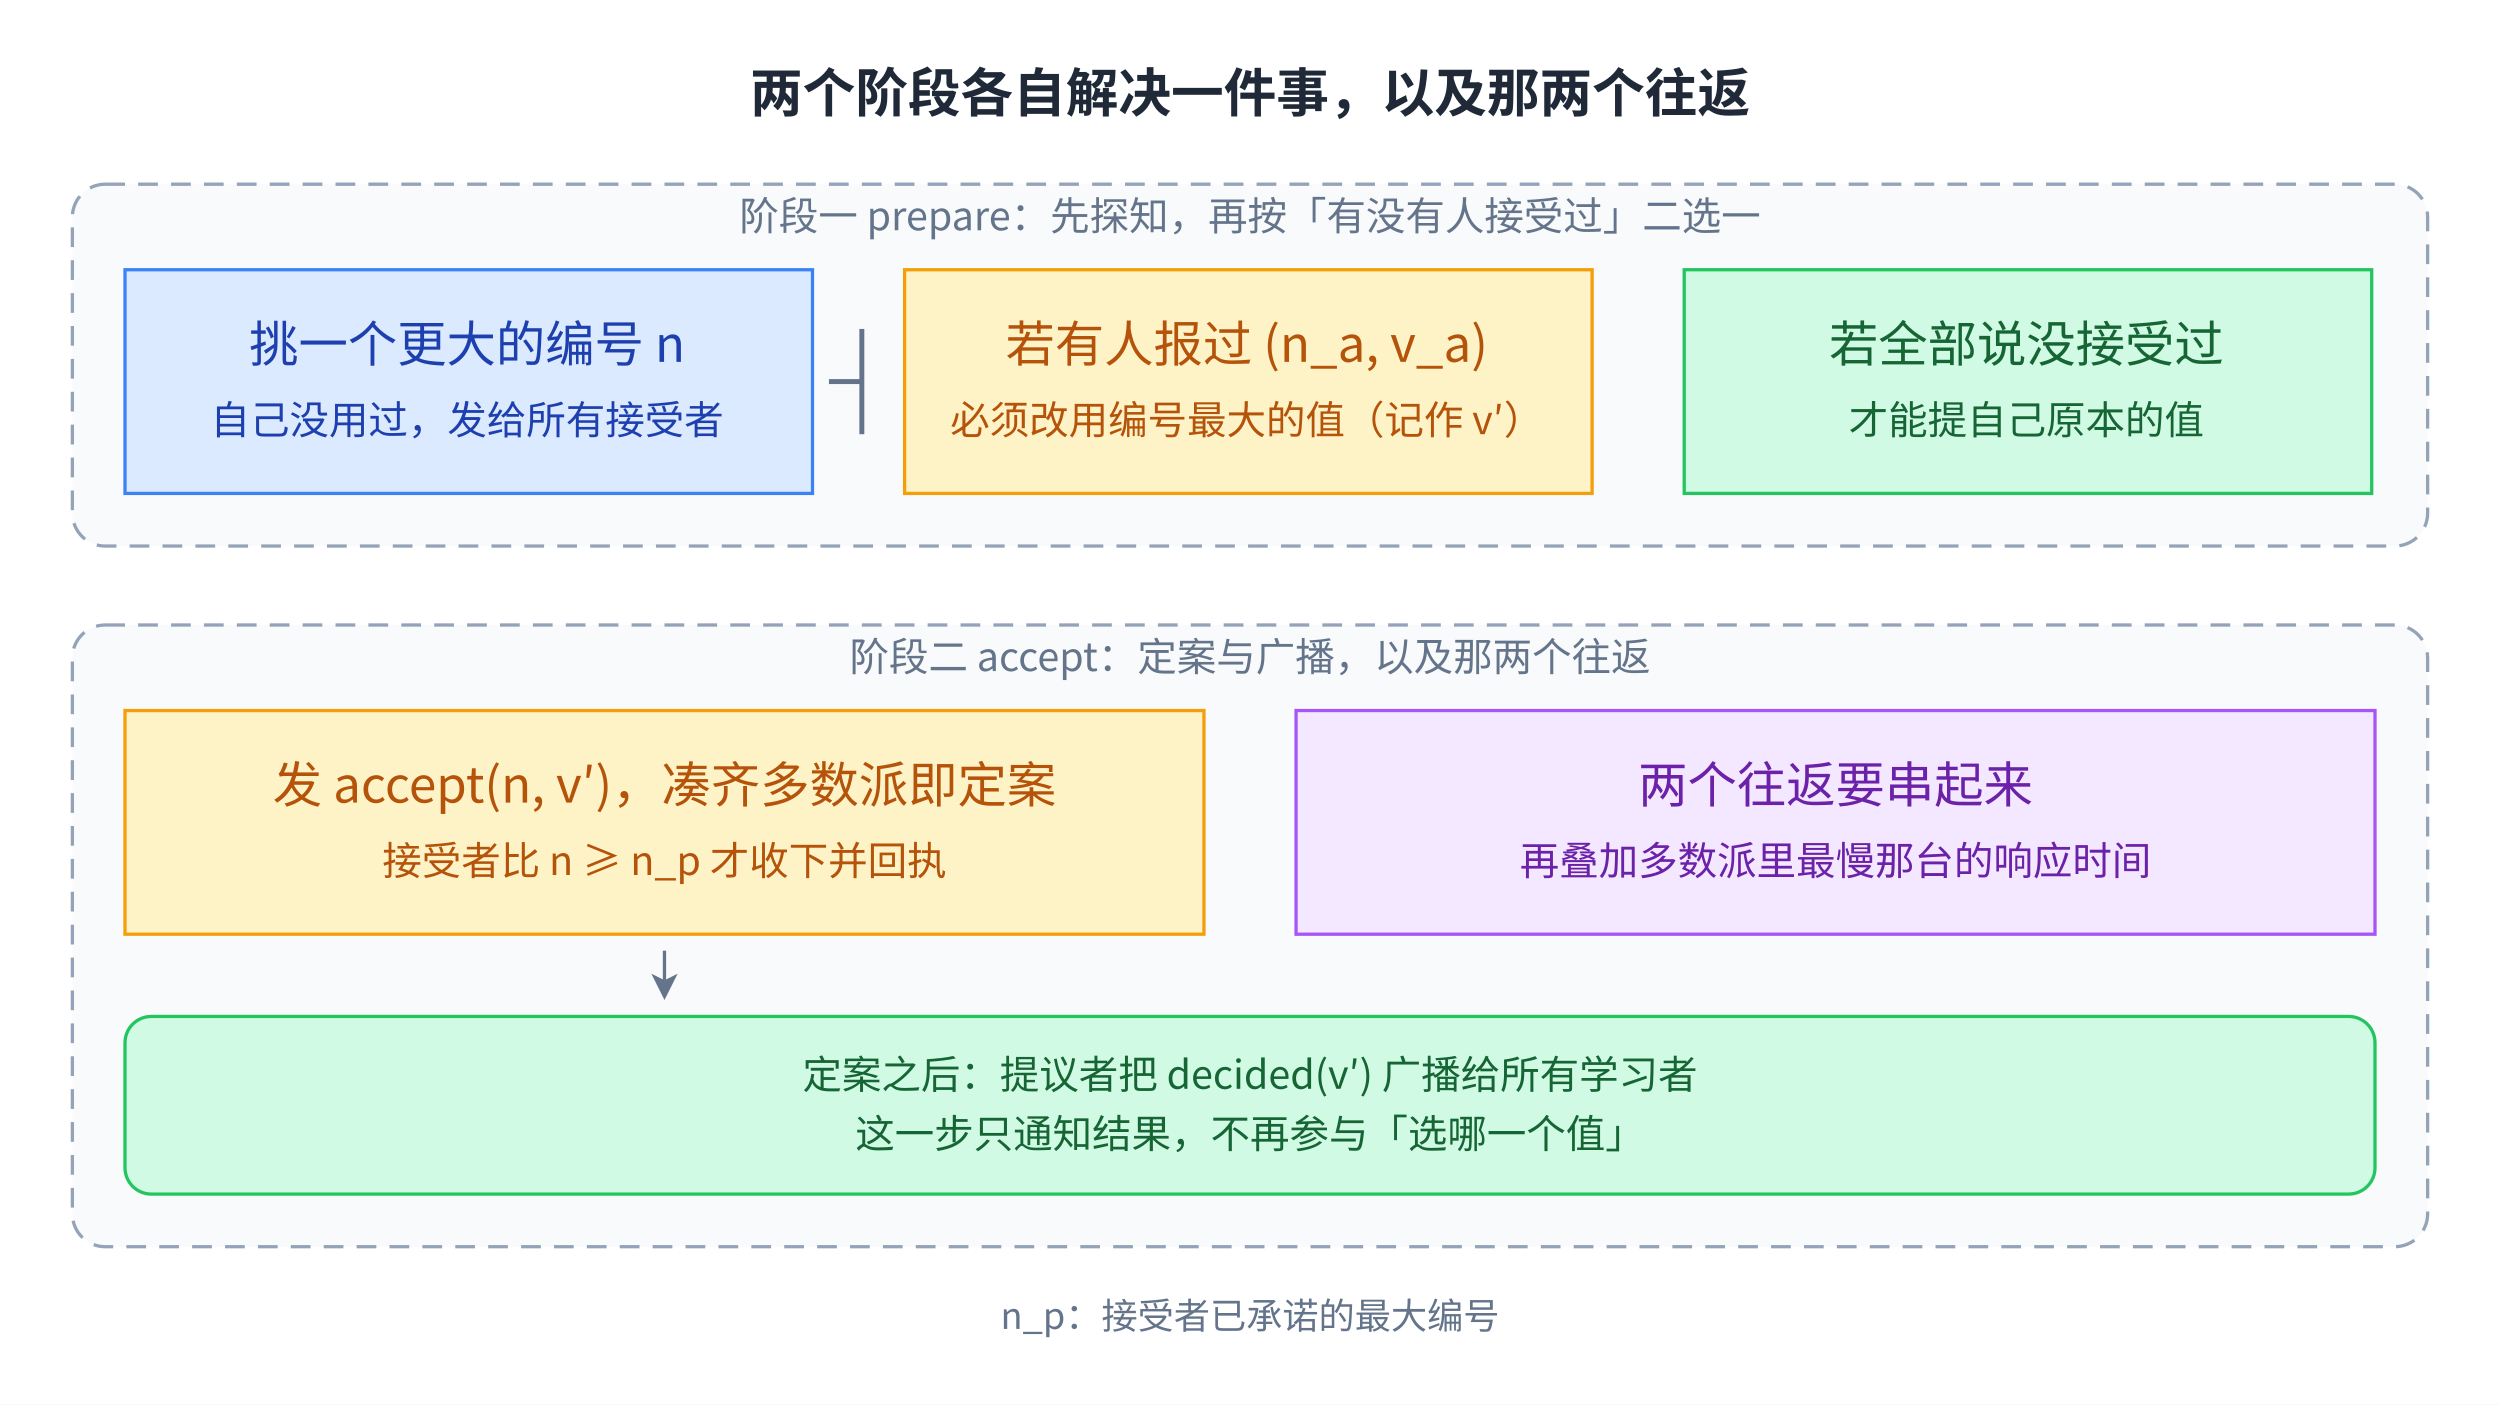
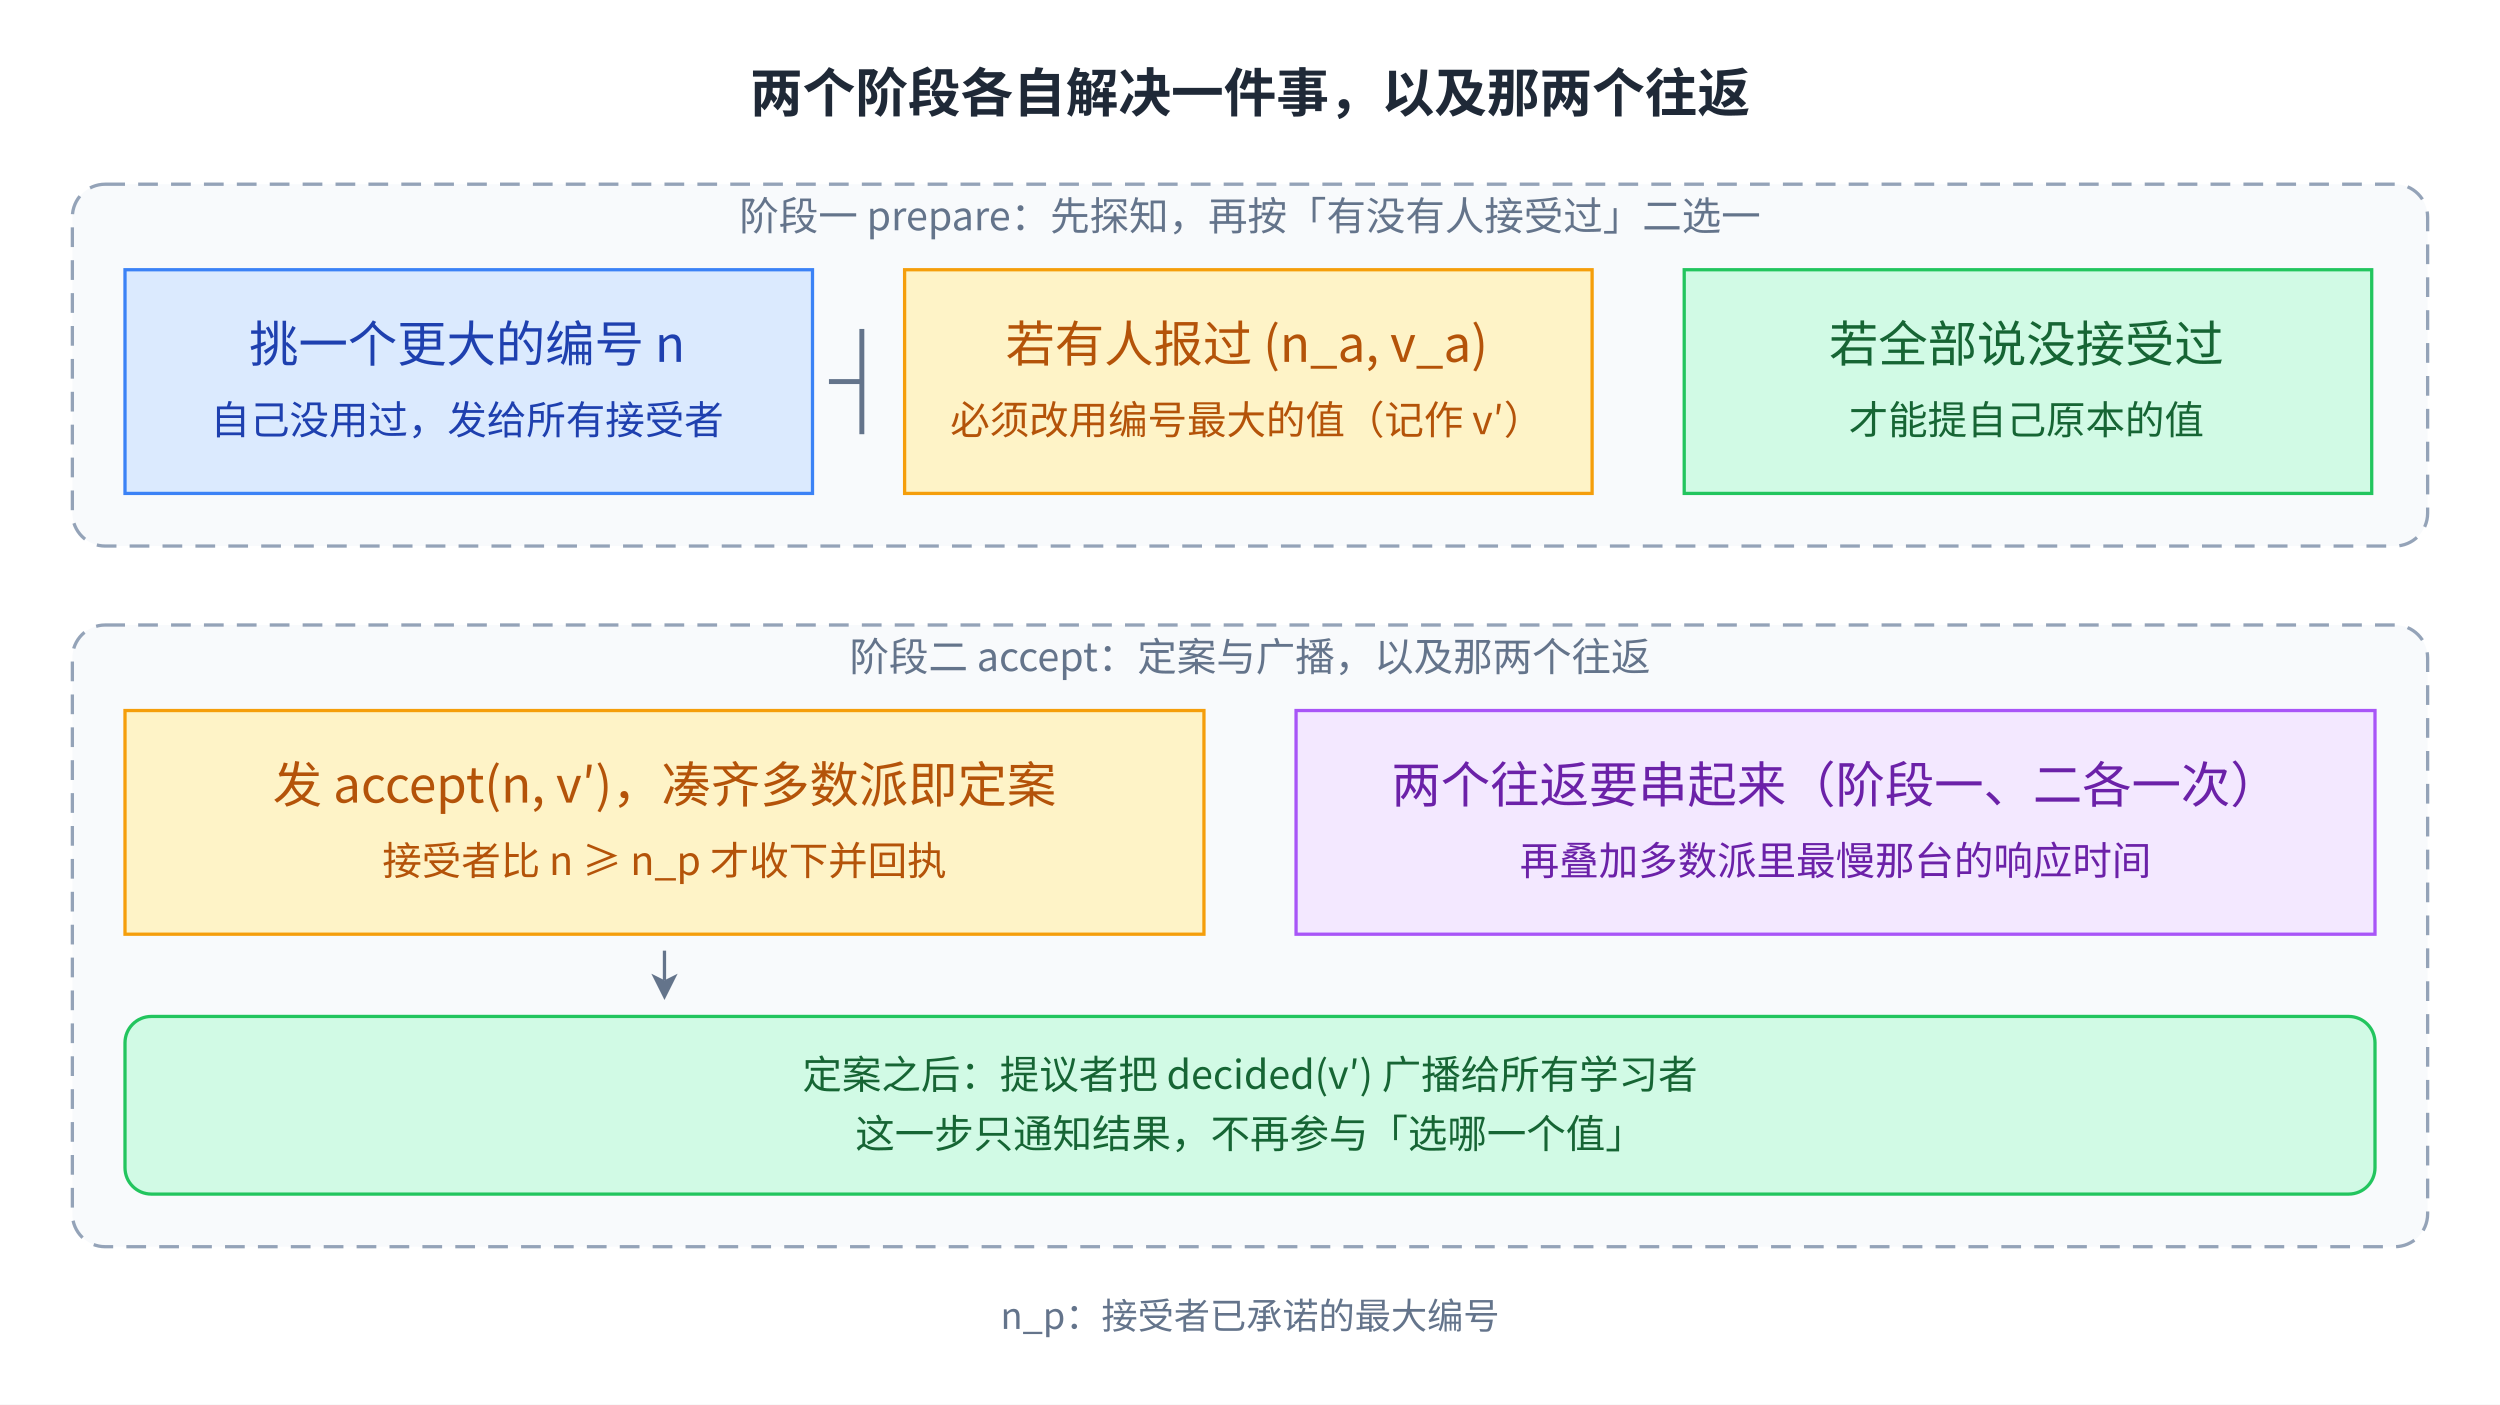
<svg xmlns="http://www.w3.org/2000/svg" viewBox="0 0 760 427" width="760" height="427" role="img" aria-labelledby="fig-paxos-2-title fig-paxos-2-desc">
  <defs>
    <style>
      text { font-family: 'PingFang SC', 'Microsoft YaHei', 'Noto Sans CJK SC', system-ui, sans-serif; }
    </style>
    <marker id="arrow" markerWidth="8" markerHeight="8" refX="2" refY="4" orient="auto" markerUnits="userSpaceOnUse">
      <path d="M0,0 L8,4 L0,8 L2,4 z" fill="#64748b" />
    </marker>
  </defs>
  <rect x="0" y="0" width="760" height="427" fill="#ffffff" />
  <text x="380" y="34" font-size="16" font-weight="600" fill="#1f2937" text-anchor="middle">两个阶段各自解决一件事，以及那两个往返</text>
  <rect x="22" y="56" width="716" height="110" rx="10" fill="#f8fafc" stroke="#94a3b8" stroke-dasharray="6,4" />
  <text x="380" y="70" font-size="12" fill="#64748b" text-anchor="middle">阶段一 prepare：先探知，再按「有没有人接受过」二选一</text>
  <rect x="22" y="190" width="716" height="189" rx="10" fill="#f8fafc" stroke="#94a3b8" stroke-dasharray="6,4" />
  <text x="380" y="204" font-size="12" fill="#64748b" text-anchor="middle">阶段二 accept：定案与广播，以及那两个往返</text>
  <path d="M252,116 L262,116" fill="none" stroke="#64748b" stroke-width="1.5" />
  <path d="M262,100 L262,132" fill="none" stroke="#64748b" stroke-width="1.5" />
  <rect x="38" y="82" width="209" height="68" fill="#dbeafe" stroke="#3b82f6" />
  <text x="142" y="110" font-size="15" fill="#1e40af" text-anchor="middle">挑一个更大的编号 n</text>
  <text x="142" y="132" font-size="12" fill="#1e40af" text-anchor="middle">自己没用过，发给所有接受者</text>
  <rect x="275" y="82" width="209" height="68" fill="#fef3c7" stroke="#f59e0b" />
  <text x="379" y="110" font-size="15" fill="#b45309" text-anchor="middle">若有人报过 (n_a, v_a)</text>
  <text x="379" y="132" font-size="12" fill="#b45309" text-anchor="middle">必须改用编号最大的值（记作 v′）</text>
  <rect x="512" y="82" width="209" height="68" fill="#d1fae5" stroke="#22c55e" />
  <text x="616" y="110" font-size="15" fill="#166534" text-anchor="middle">若全部说没接受过</text>
  <text x="616" y="132" font-size="12" fill="#166534" text-anchor="middle">才能提自己原本的值</text>
  <rect x="38" y="216" width="328" height="68" fill="#fef3c7" stroke="#f59e0b" />
  <text x="202" y="244" font-size="15" fill="#b45309" text-anchor="middle">发 accept(n, v′)，凑齐多数派即定案</text>
  <text x="202" y="266" font-size="12" fill="#b45309" text-anchor="middle">接受者比 n ≥ n_p 才收下并回执</text>
  <rect x="394" y="216" width="328" height="68" fill="#f3e8ff" stroke="#a855f7" />
-   <text x="558" y="244" font-size="15" fill="#6b21a8" text-anchor="middle">两个往返要串起来</text>
+   <text x="558" y="244" font-size="15" fill="#6b21a8" text-anchor="middle">两个往返要串起来（阶段一、二各一次）</text>
  <text x="558" y="266" font-size="12" fill="#6b21a8" text-anchor="middle">再叠加多数派里最慢那台的响应时间</text>
  <path d="M202,289 L202,298" fill="none" stroke="#64748b" marker-end="url(#arrow)" />
  <rect x="38" y="309" width="684" height="54" rx="8" fill="#d1fae5" stroke="#22c55e" />
  <text x="380" y="331" font-size="12" fill="#166534" text-anchor="middle">定案之后：提议者把 decided(v′) 广播给所有学习者</text>
  <text x="380" y="349" font-size="12" fill="#166534" text-anchor="middle">这一步只通知结果，不再参与「选哪一个值」</text>
  <text x="380" y="404" font-size="11" fill="#64748b" text-anchor="middle">n_p：接受者已承诺的最大编号</text>
</svg>
